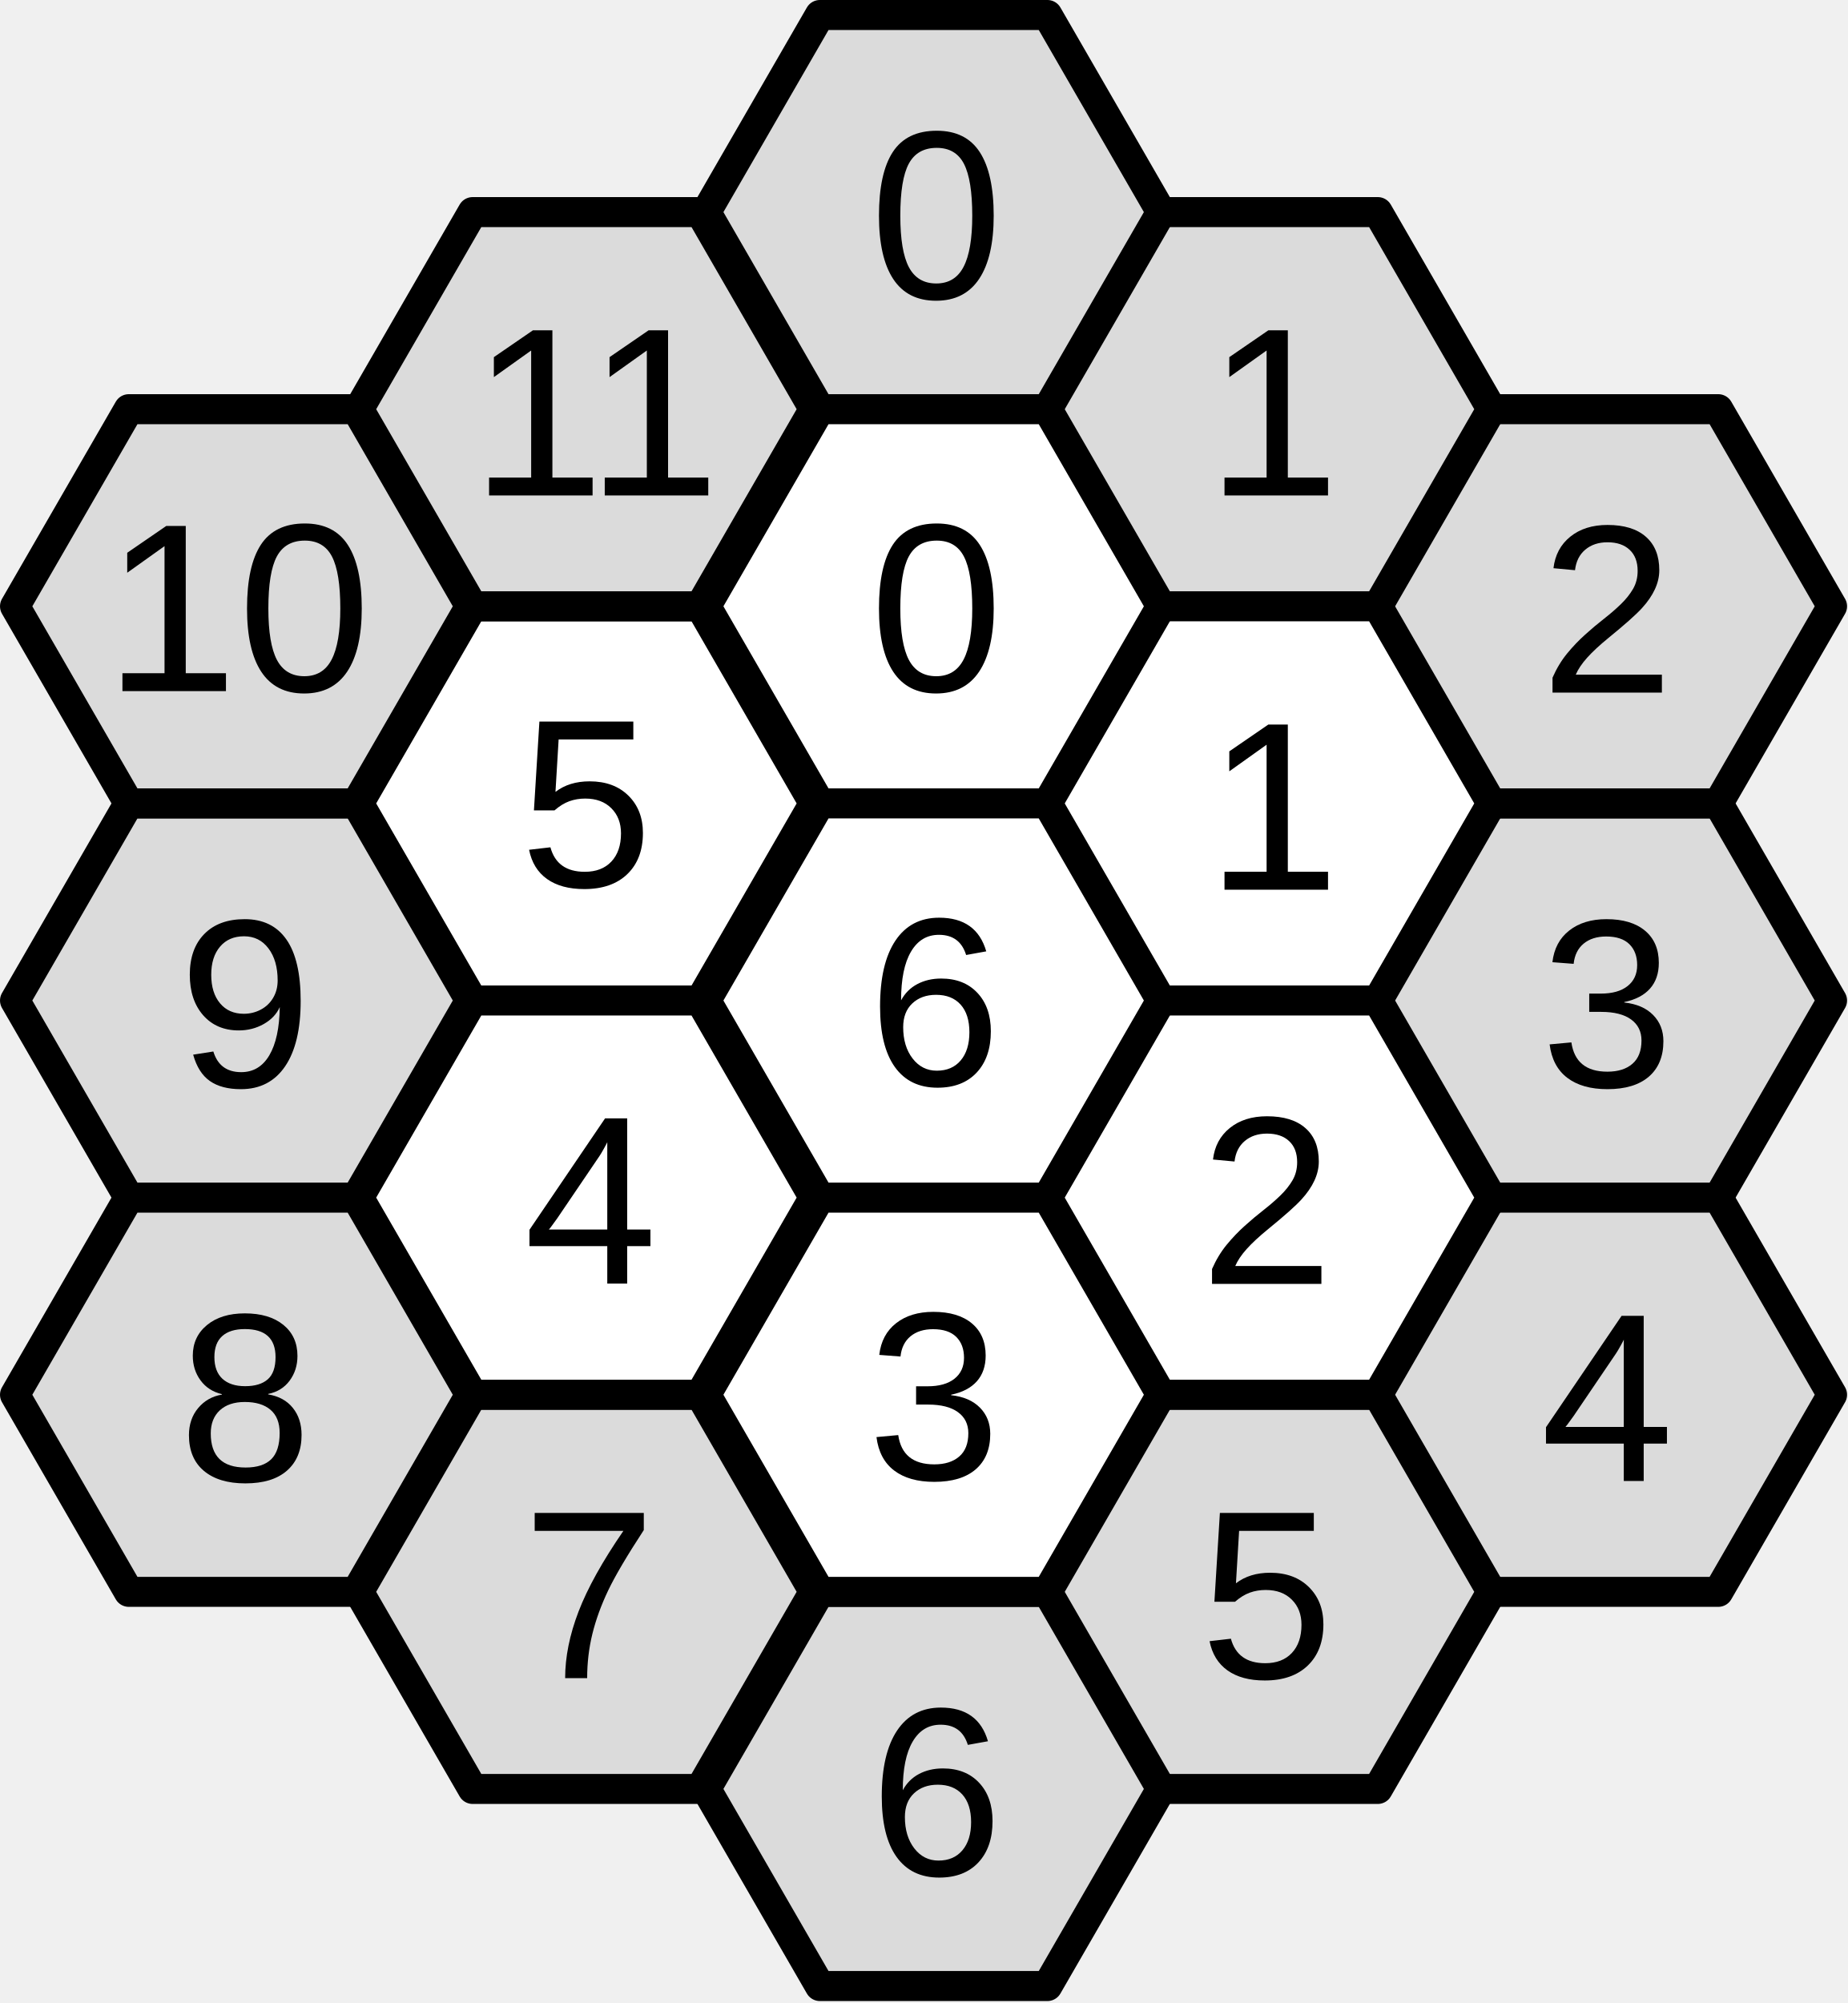
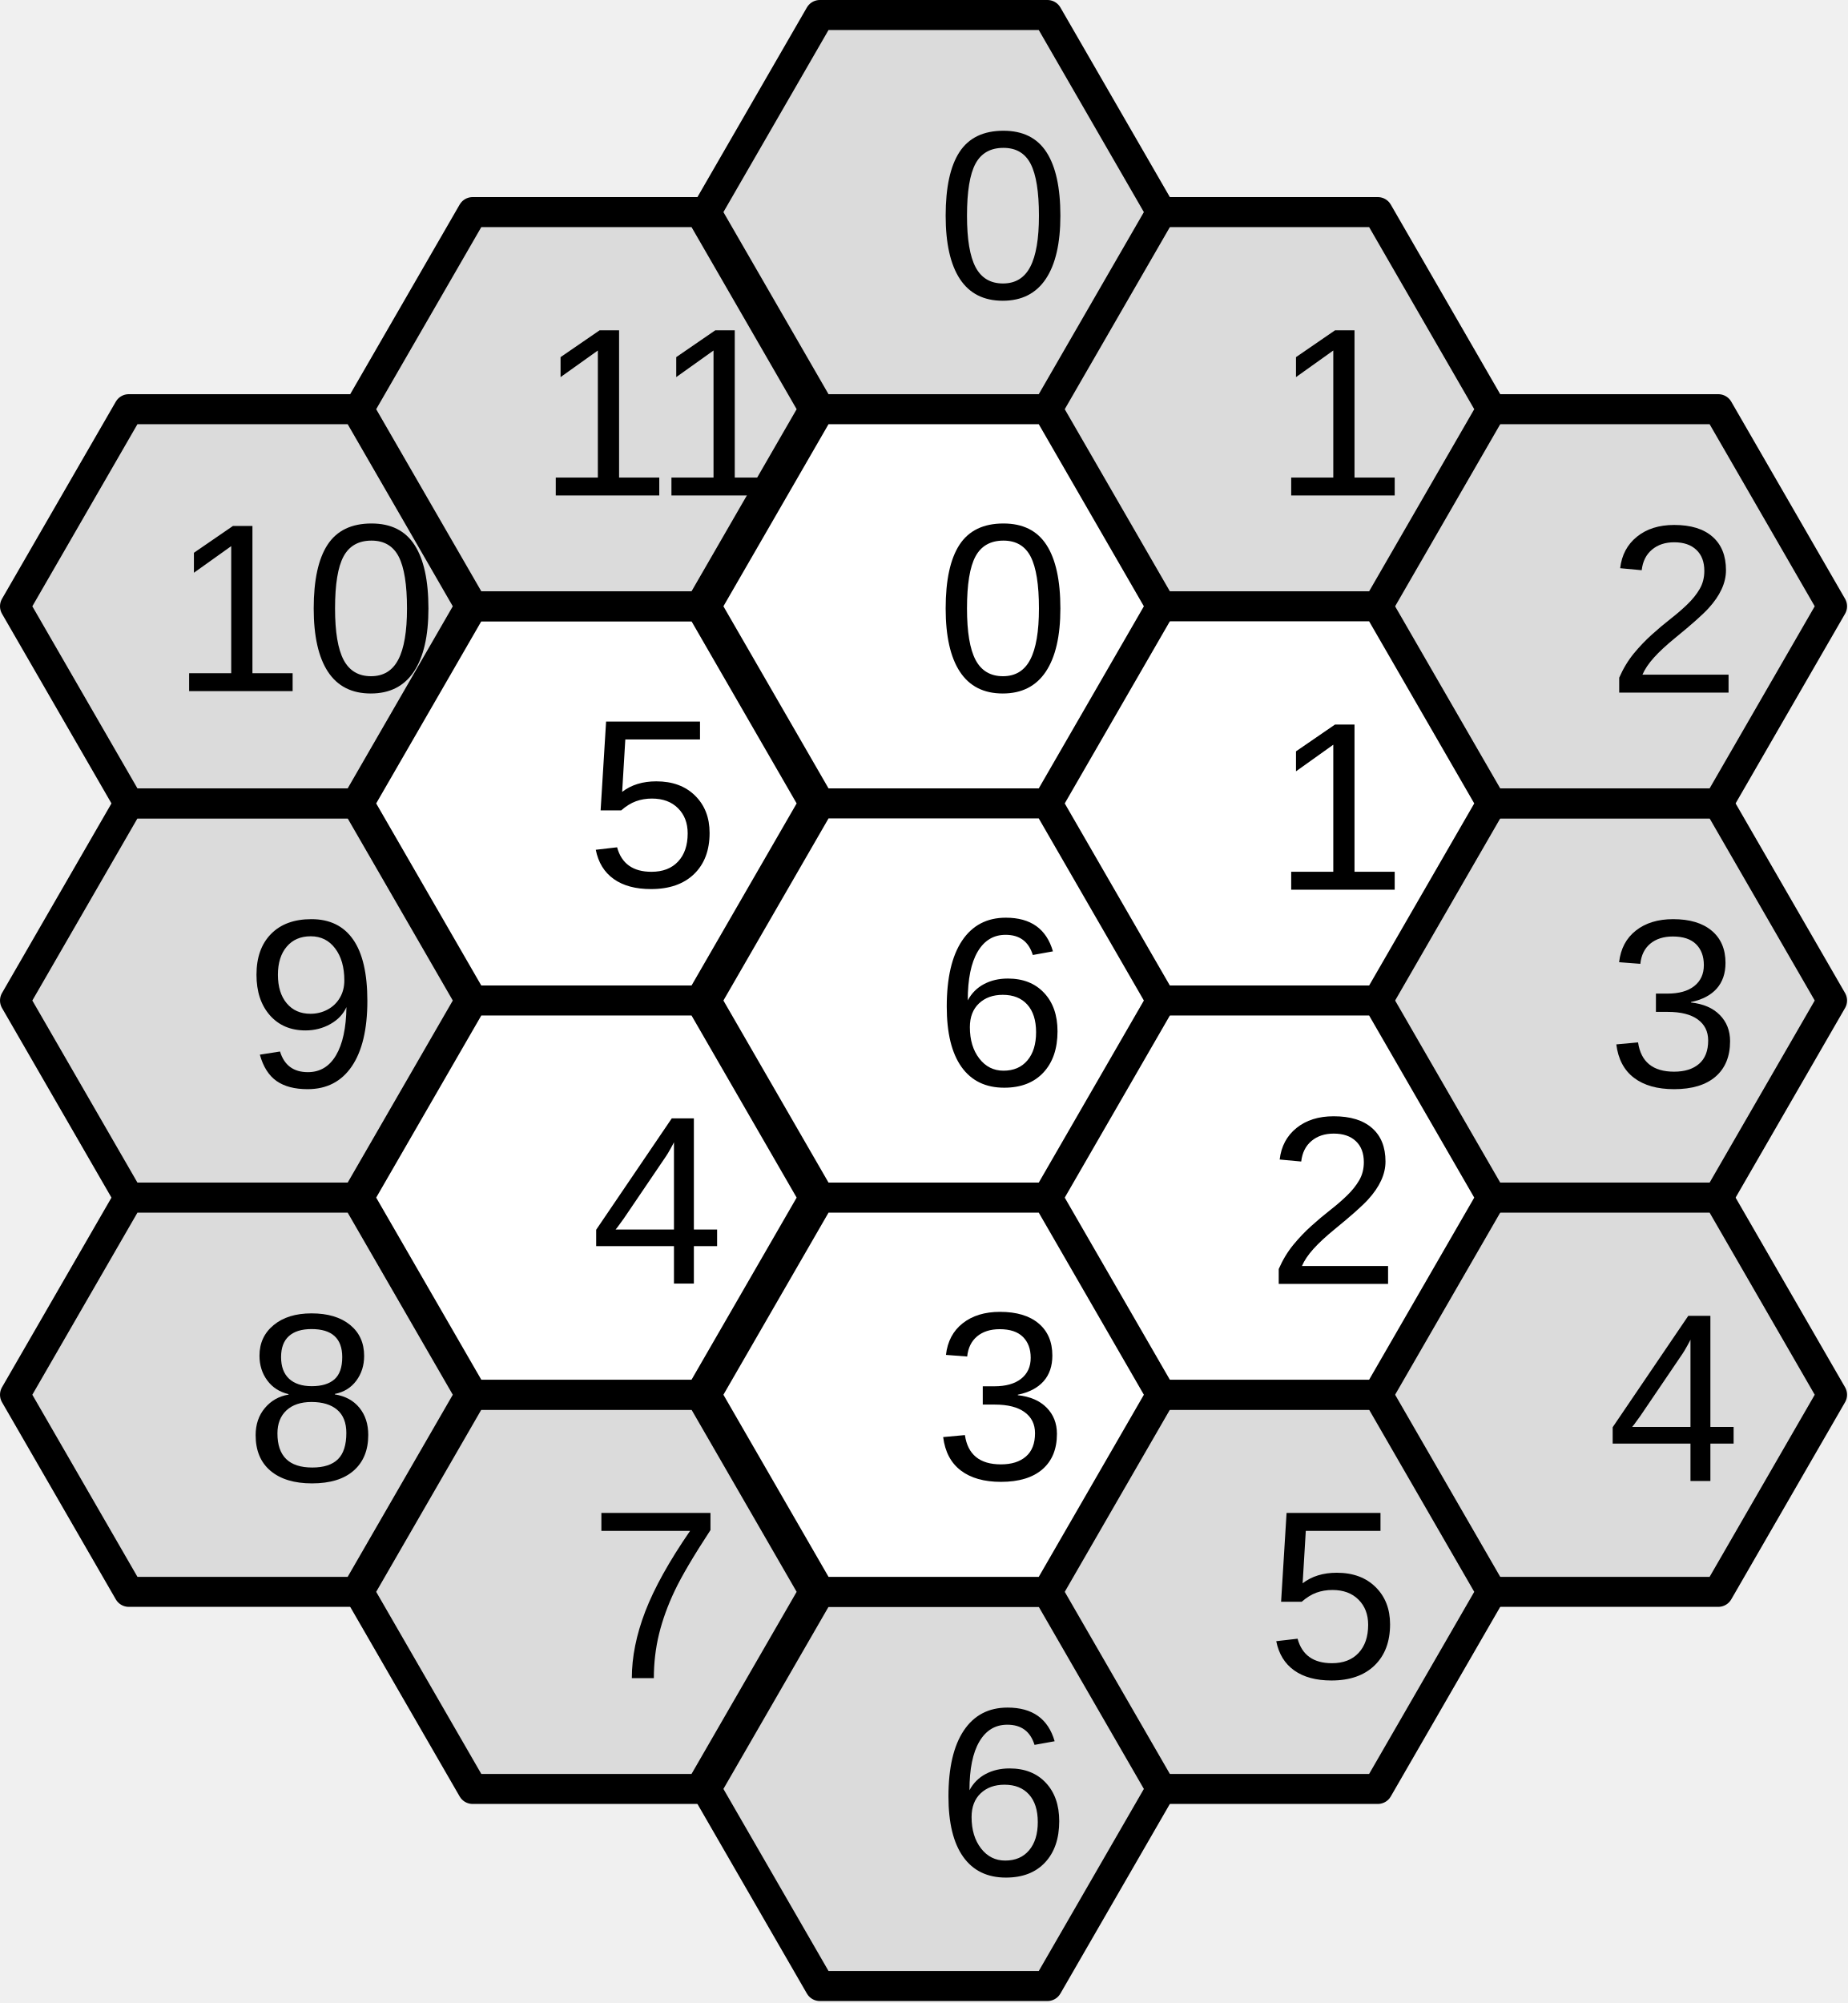
<svg xmlns="http://www.w3.org/2000/svg" width="100%" height="100%" viewBox="0 0 513 556" version="1.1" xml:space="preserve" style="fill-rule:evenodd;clip-rule:evenodd;stroke-linecap:round;stroke-linejoin:round;stroke-miterlimit:1.5;">
  <g transform="matrix(1,0,0,1,-137.683,-1756.92)">
    <g>
      <g transform="matrix(5.73109e-17,0.935959,-0.935959,5.73109e-17,469.436,1698.17)">
        <path d="M359.5,215L417.957,248.75L417.957,316.25L359.5,350L301.043,316.25L301.043,248.75L359.5,215Z" style="fill:rgb(219,219,219);stroke:black;stroke-width:8.9px;" />
      </g>
      <g transform="matrix(5.73109e-17,0.935959,-0.935959,5.73109e-17,469.436,1588.74)">
        <path d="M359.5,215L417.957,248.75L417.957,316.25L359.5,350L301.043,316.25L301.043,248.75L359.5,215Z" style="fill:rgb(219,219,219);stroke:black;stroke-width:8.9px;" />
      </g>
      <g transform="matrix(5.73109e-17,0.935959,-0.935959,5.73109e-17,469.436,1807.6)">
        <path d="M359.5,215L417.957,248.75L417.957,316.25L359.5,350L301.043,316.25L301.043,248.75L359.5,215Z" style="fill:rgb(219,219,219);stroke:black;stroke-width:8.9px;" />
      </g>
      <g transform="matrix(5.73109e-17,0.935959,-0.935959,5.73109e-17,847.563,1698.17)">
        <path d="M359.5,215L417.957,248.75L417.957,316.25L359.5,350L301.043,316.25L301.043,248.75L359.5,215Z" style="fill:rgb(219,219,219);stroke:black;stroke-width:8.9px;" />
      </g>
      <g transform="matrix(5.73109e-17,0.935959,-0.935959,5.73109e-17,847.563,1807.6)">
        <path d="M359.5,215L417.957,248.75L417.957,316.25L359.5,350L301.043,316.25L301.043,248.75L359.5,215Z" style="fill:rgb(219,219,219);stroke:black;stroke-width:8.9px;" />
      </g>
      <g transform="matrix(5.73109e-17,0.935959,-0.935959,5.73109e-17,564.903,1862.31)">
        <path d="M359.5,215L417.957,248.75L417.957,316.25L359.5,350L301.043,316.25L301.043,248.75L359.5,215Z" style="fill:rgb(219,219,219);stroke:black;stroke-width:8.9px;" />
      </g>
      <g transform="matrix(5.73109e-17,0.935959,-0.935959,5.73109e-17,753.031,1862.31)">
        <path d="M359.5,215L417.957,248.75L417.957,316.25L359.5,350L301.043,316.25L301.043,248.75L359.5,215Z" style="fill:rgb(219,219,219);stroke:black;stroke-width:8.9px;" />
      </g>
      <g transform="matrix(5.73109e-17,0.935959,-0.935959,5.73109e-17,661.307,1917.02)">
        <path d="M359.5,215L417.957,248.75L417.957,316.25L359.5,350L301.043,316.25L301.043,248.75L359.5,215Z" style="fill:rgb(219,219,219);stroke:black;stroke-width:8.9px;" />
      </g>
      <g transform="matrix(5.73109e-17,0.935959,-0.935959,5.73109e-17,847.563,1588.74)">
        <path d="M359.5,215L417.957,248.75L417.957,316.25L359.5,350L301.043,316.25L301.043,248.75L359.5,215Z" style="fill:rgb(219,219,219);stroke:black;stroke-width:8.9px;" />
      </g>
      <g transform="matrix(5.73109e-17,0.935959,-0.935959,5.73109e-17,753.031,1534.03)">
        <path d="M359.5,215L417.957,248.75L417.957,316.25L359.5,350L301.043,316.25L301.043,248.75L359.5,215Z" style="fill:rgb(219,219,219);stroke:black;stroke-width:8.9px;" />
      </g>
      <g transform="matrix(5.73109e-17,0.935959,-0.935959,5.73109e-17,661.307,1479.32)">
        <path d="M359.5,215L417.957,248.75L417.957,316.25L359.5,350L301.043,316.25L301.043,248.75L359.5,215Z" style="fill:rgb(219,219,219);stroke:black;stroke-width:8.9px;" />
      </g>
      <g transform="matrix(5.73109e-17,0.935959,-0.935959,5.73109e-17,564.903,1643.46)">
        <path d="M359.5,215L417.957,248.75L417.957,316.25L359.5,350L301.043,316.25L301.043,248.75L359.5,215Z" style="fill:white;stroke:black;stroke-width:8.9px;" />
      </g>
      <g transform="matrix(5.73109e-17,0.935959,-0.935959,5.73109e-17,564.903,1534.03)">
        <path d="M359.5,215L417.957,248.75L417.957,316.25L359.5,350L301.043,316.25L301.043,248.75L359.5,215Z" style="fill:rgb(219,219,219);stroke:black;stroke-width:8.9px;" />
      </g>
      <g transform="matrix(5.73109e-17,0.935959,-0.935959,5.73109e-17,564.903,1752.88)">
        <path d="M359.5,215L417.957,248.75L417.957,316.25L359.5,350L301.043,316.25L301.043,248.75L359.5,215Z" style="fill:white;stroke:black;stroke-width:8.9px;" />
      </g>
      <g transform="matrix(5.73109e-17,0.935959,-0.935959,5.73109e-17,753.031,1643.46)">
        <path d="M359.5,215L417.957,248.75L417.957,316.25L359.5,350L301.043,316.25L301.043,248.75L359.5,215Z" style="fill:white;stroke:black;stroke-width:8.9px;" />
      </g>
      <g transform="matrix(5.73109e-17,0.935959,-0.935959,5.73109e-17,753.031,1752.88)">
        <path d="M359.5,215L417.957,248.75L417.957,316.25L359.5,350L301.043,316.25L301.043,248.75L359.5,215Z" style="fill:white;stroke:black;stroke-width:8.9px;" />
      </g>
      <g transform="matrix(5.73109e-17,0.935959,-0.935959,5.73109e-17,661.307,1588.74)">
        <path d="M359.5,215L417.957,248.75L417.957,316.25L359.5,350L301.043,316.25L301.043,248.75L359.5,215Z" style="fill:white;stroke:black;stroke-width:8.9px;" />
      </g>
      <g transform="matrix(5.73109e-17,0.935959,-0.935959,5.73109e-17,661.307,1698.17)">
        <path d="M359.5,215L417.957,248.75L417.957,316.25L359.5,350L301.043,316.25L301.043,248.75L359.5,215Z" style="fill:white;stroke:black;stroke-width:8.9px;" />
      </g>
      <g transform="matrix(5.73109e-17,0.935959,-0.935959,5.73109e-17,661.307,1807.6)">
        <path d="M359.5,215L417.957,248.75L417.957,316.25L359.5,350L301.043,316.25L301.043,248.75L359.5,215Z" style="fill:white;stroke:black;stroke-width:8.9px;" />
      </g>
    </g>
    <g id="order" transform="matrix(0.242714,0,0,0.242714,107.421,1747.98)">
      <g transform="matrix(3.85622,0,0,3.85622,-963.494,79.0583)">
-         <text x="640px" y="136px" style="font-family:'ArialMT', 'Arial', sans-serif;font-size:71.198px;">1</text>
+         <text x="640px" y="136px" style="font-family:'ArialMT', 'Arial', sans-serif;font-size:71.198px;">
+ 1</text>
      </g>
      <g transform="matrix(3.85622,0,0,3.85622,-963.494,529.903)">
-         <text x="640px" y="136px" style="font-family:'ArialMT', 'Arial', sans-serif;font-size:71.198px;">1</text>
+         <text x="640px" y="136px" style="font-family:'ArialMT', 'Arial', sans-serif;font-size:71.198px;">
+ 1</text>
      </g>
      <g transform="matrix(3.85622,0,0,3.85622,-581.177,755.325)">
-         <text x="640px" y="136px" style="font-family:'ArialMT', 'Arial', sans-serif;font-size:71.198px;">3</text>
+         <text x="640px" y="136px" style="font-family:'ArialMT', 'Arial', sans-serif;font-size:71.198px;">
+ 3</text>
      </g>
      <g transform="matrix(3.85622,0,0,3.85622,-1351.19,1204.43)">
-         <text x="640px" y="136px" style="font-family:'ArialMT', 'Arial', sans-serif;font-size:71.198px;">3</text>
+         <text x="640px" y="136px" style="font-family:'ArialMT', 'Arial', sans-serif;font-size:71.198px;">
+ 3</text>
      </g>
      <g transform="matrix(3.85622,0,0,3.85622,-581.177,1206.17)">
-         <text x="640px" y="136px" style="font-family:'ArialMT', 'Arial', sans-serif;font-size:71.198px;">4</text>
+         <text x="640px" y="136px" style="font-family:'ArialMT', 'Arial', sans-serif;font-size:71.198px;">
+ 4</text>
      </g>
      <g transform="matrix(3.85622,0,0,3.85622,-1743.96,980.345)">
-         <text x="640px" y="136px" style="font-family:'ArialMT', 'Arial', sans-serif;font-size:71.198px;">4</text>
+         <text x="640px" y="136px" style="font-family:'ArialMT', 'Arial', sans-serif;font-size:71.198px;">
+ 4</text>
      </g>
      <g transform="matrix(3.85622,0,0,3.85622,-581.177,304.48)">
-         <text x="640px" y="136px" style="font-family:'ArialMT', 'Arial', sans-serif;font-size:71.198px;">2</text>
+         <text x="640px" y="136px" style="font-family:'ArialMT', 'Arial', sans-serif;font-size:71.198px;">
+ 2</text>
      </g>
      <g transform="matrix(3.85622,0,0,3.85622,-970.656,980.747)">
-         <text x="640px" y="136px" style="font-family:'ArialMT', 'Arial', sans-serif;font-size:71.198px;">2</text>
+         <text x="640px" y="136px" style="font-family:'ArialMT', 'Arial', sans-serif;font-size:71.198px;">
+ 2</text>
      </g>
      <g transform="matrix(3.85622,0,0,3.85622,-970.656,1431.59)">
-         <text x="640px" y="136px" style="font-family:'ArialMT', 'Arial', sans-serif;font-size:71.198px;">5</text>
+         <text x="640px" y="136px" style="font-family:'ArialMT', 'Arial', sans-serif;font-size:71.198px;">
+ 5</text>
      </g>
      <g transform="matrix(3.85622,0,0,3.85622,-1749.05,526.484)">
-         <text x="640px" y="136px" style="font-family:'ArialMT', 'Arial', sans-serif;font-size:71.198px;">5</text>
+         <text x="640px" y="136px" style="font-family:'ArialMT', 'Arial', sans-serif;font-size:71.198px;">
+ 5</text>
      </g>
      <g transform="matrix(3.85622,0,0,3.85622,-1348.57,1657.01)">
-         <text x="640px" y="136px" style="font-family:'ArialMT', 'Arial', sans-serif;font-size:71.198px;">6</text>
+         <text x="640px" y="136px" style="font-family:'ArialMT', 'Arial', sans-serif;font-size:71.198px;">
+ 6</text>
      </g>
      <g transform="matrix(3.85622,0,0,3.85622,-1350.52,753.649)">
-         <text x="640px" y="136px" style="font-family:'ArialMT', 'Arial', sans-serif;font-size:71.198px;">6</text>
+         <text x="640px" y="136px" style="font-family:'ArialMT', 'Arial', sans-serif;font-size:71.198px;">
+ 6</text>
      </g>
      <g transform="matrix(3.85622,0,0,3.85622,-1745.76,1431.59)">
-         <text x="640px" y="136px" style="font-family:'ArialMT', 'Arial', sans-serif;font-size:71.198px;">7</text>
+         <text x="640px" y="136px" style="font-family:'ArialMT', 'Arial', sans-serif;font-size:71.198px;">
+ 7</text>
      </g>
      <g transform="matrix(3.85622,0,0,3.85622,-2139.09,1206.17)">
-         <text x="640px" y="136px" style="font-family:'ArialMT', 'Arial', sans-serif;font-size:71.198px;">8</text>
+         <text x="640px" y="136px" style="font-family:'ArialMT', 'Arial', sans-serif;font-size:71.198px;">
+ 8</text>
      </g>
      <g transform="matrix(3.85622,0,0,3.85622,-2139.09,755.325)">
-         <text x="640px" y="136px" style="font-family:'ArialMT', 'Arial', sans-serif;font-size:71.198px;">9</text>
+         <text x="640px" y="136px" style="font-family:'ArialMT', 'Arial', sans-serif;font-size:71.198px;">
+ 9</text>
      </g>
      <g transform="matrix(3.85622,0,0,3.85622,-2224.15,302.805)">
-         <text x="640px" y="136px" style="font-family:'ArialMT', 'Arial', sans-serif;font-size:71.198px;">10</text>
+         <text x="640px" y="136px" style="font-family:'ArialMT', 'Arial', sans-serif;font-size:71.198px;">
+ 10</text>
      </g>
      <g transform="matrix(3.85622,0,0,3.85622,-1804.75,79.0583)">
-         <text x="640px" y="136px" style="font-family:'ArialMT', 'Arial', sans-serif;font-size:71.198px;">1<tspan x="674.313px " y="136px ">1</tspan>
+         <text x="640px" y="136px" style="font-family:'ArialMT', 'Arial', sans-serif;font-size:71.198px;">
+ 1<tspan x="674.313px " y="136px ">
+ 1</tspan>
        </text>
      </g>
      <g transform="matrix(3.85622,0,0,3.85622,-1348.57,-146.364)">
-         <text x="640px" y="136px" style="font-family:'ArialMT', 'Arial', sans-serif;font-size:71.198px;">0</text>
+         <text x="640px" y="136px" style="font-family:'ArialMT', 'Arial', sans-serif;font-size:71.198px;">
+ 0</text>
      </g>
      <g transform="matrix(3.85622,0,0,3.85622,-1348.57,302.805)">
-         <text x="640px" y="136px" style="font-family:'ArialMT', 'Arial', sans-serif;font-size:71.198px;">0</text>
+         <text x="640px" y="136px" style="font-family:'ArialMT', 'Arial', sans-serif;font-size:71.198px;">
+ 0</text>
      </g>
    </g>
  </g>
</svg>
